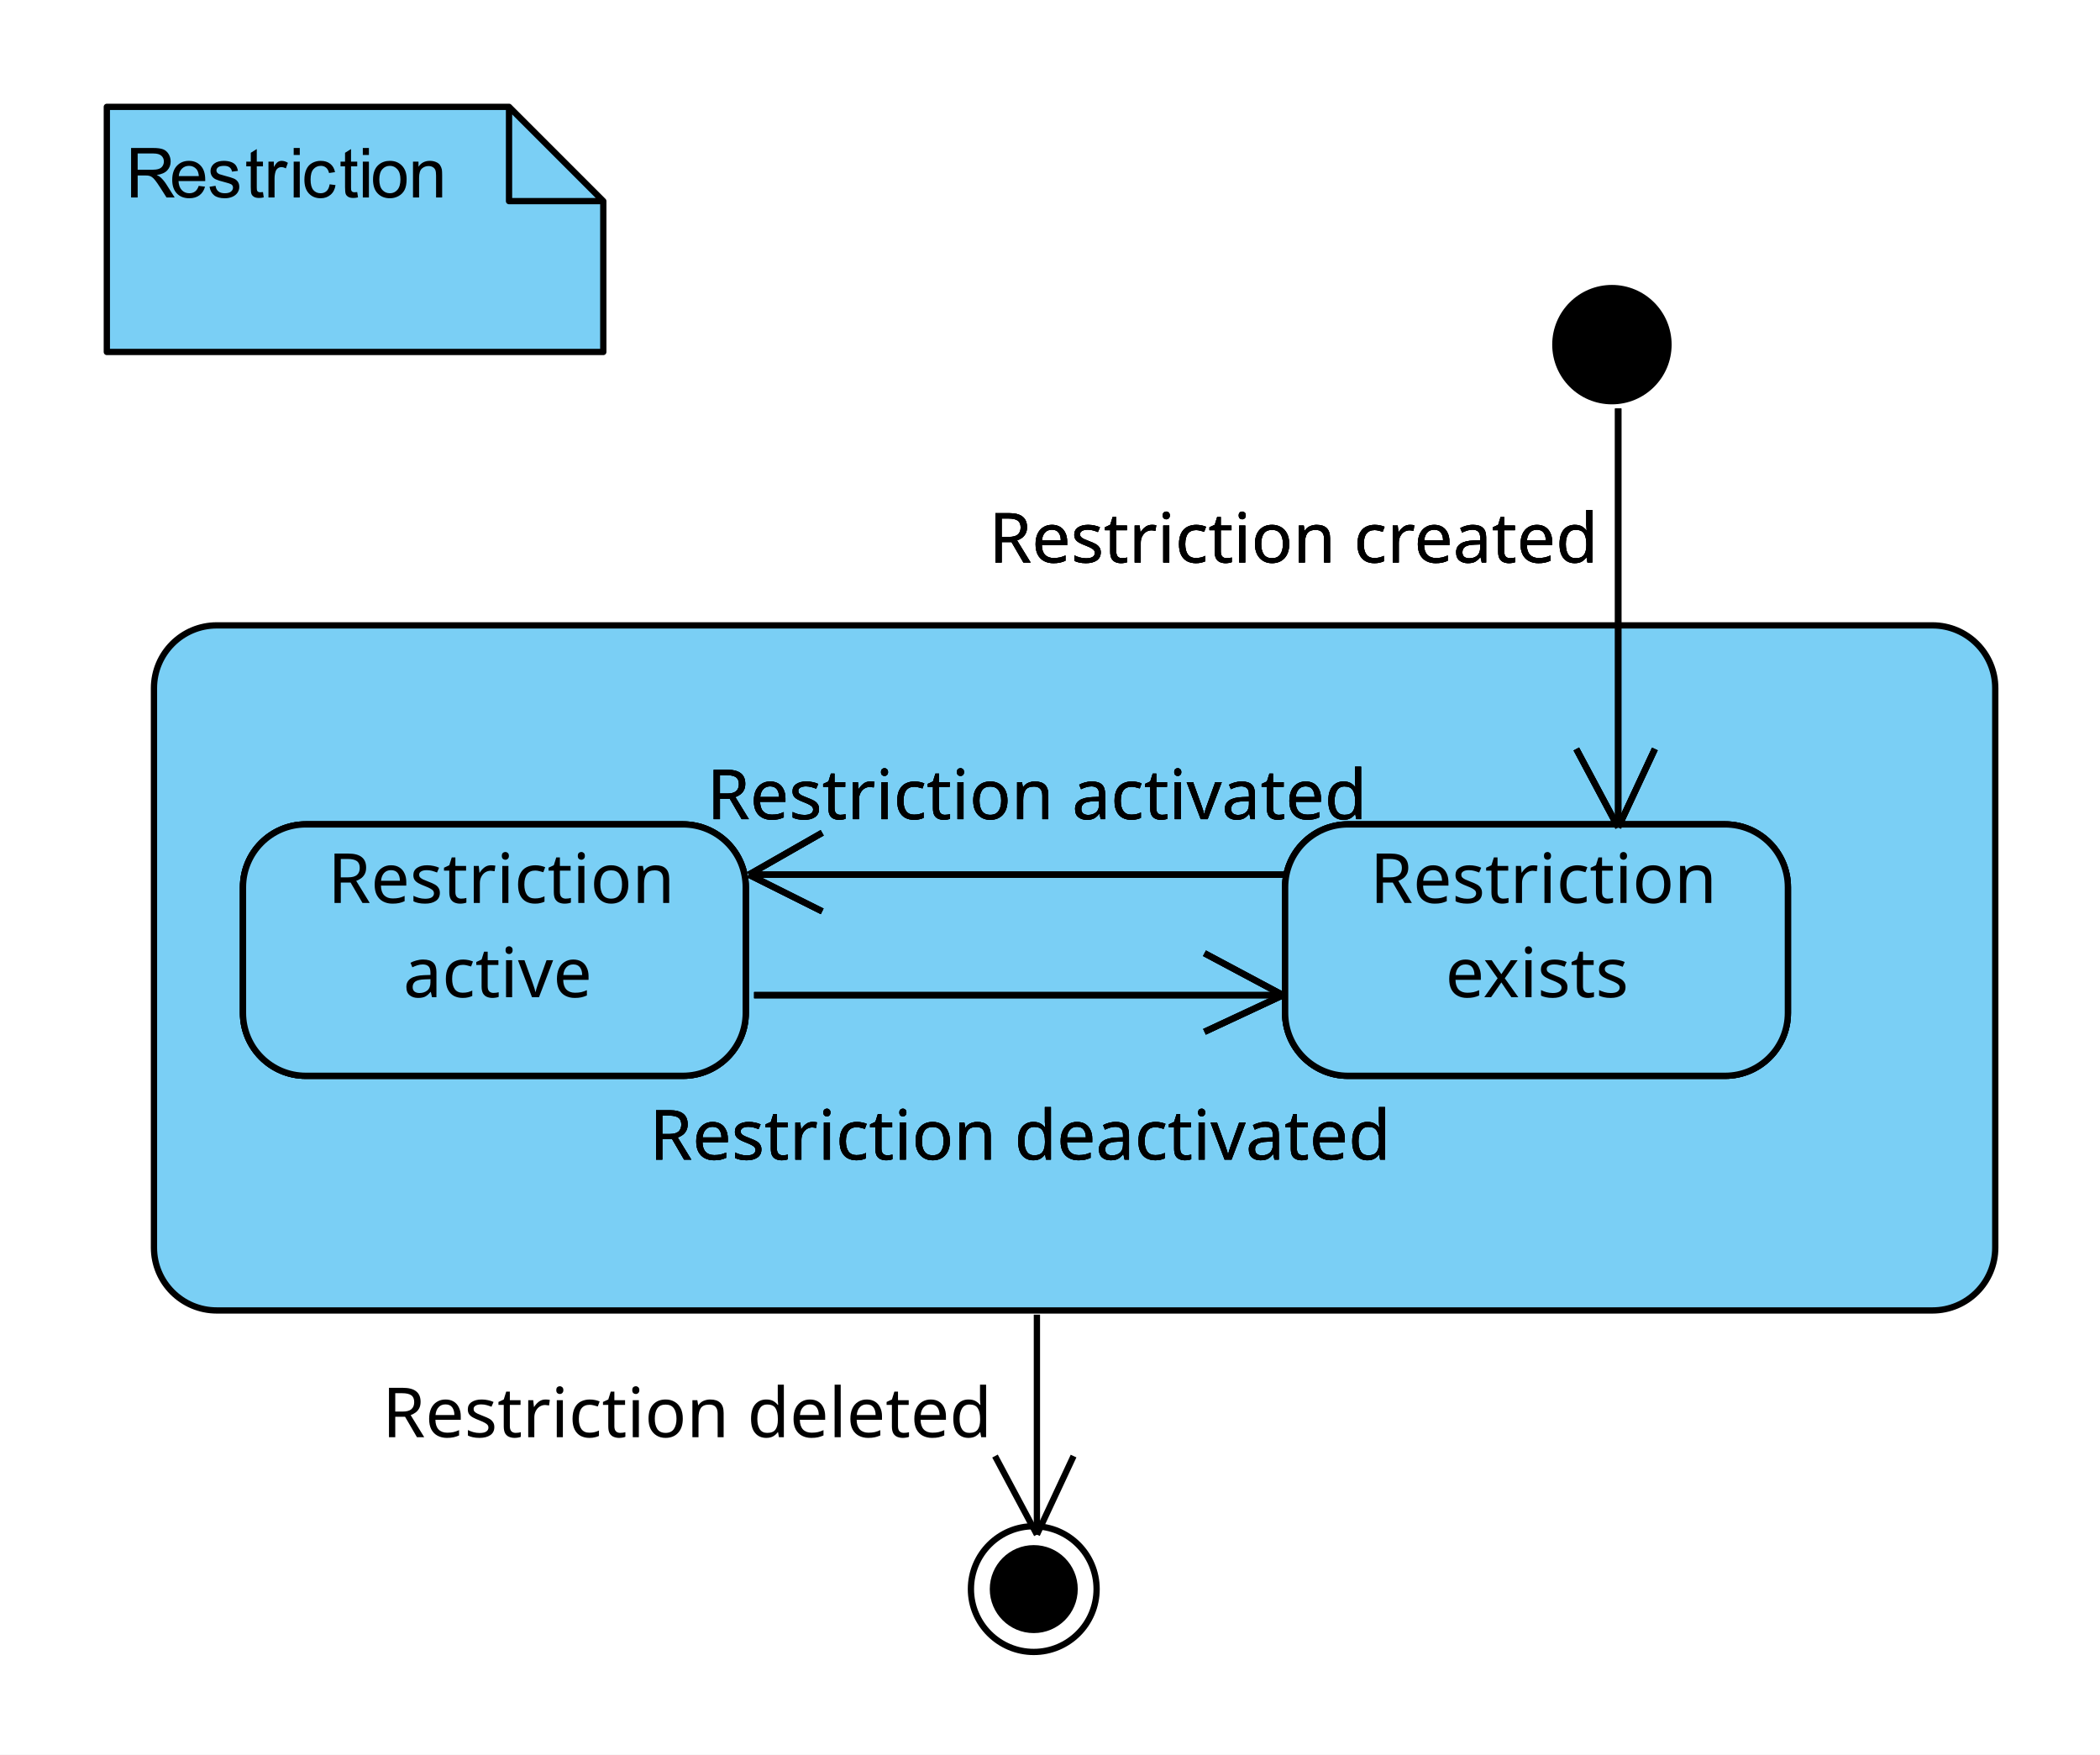
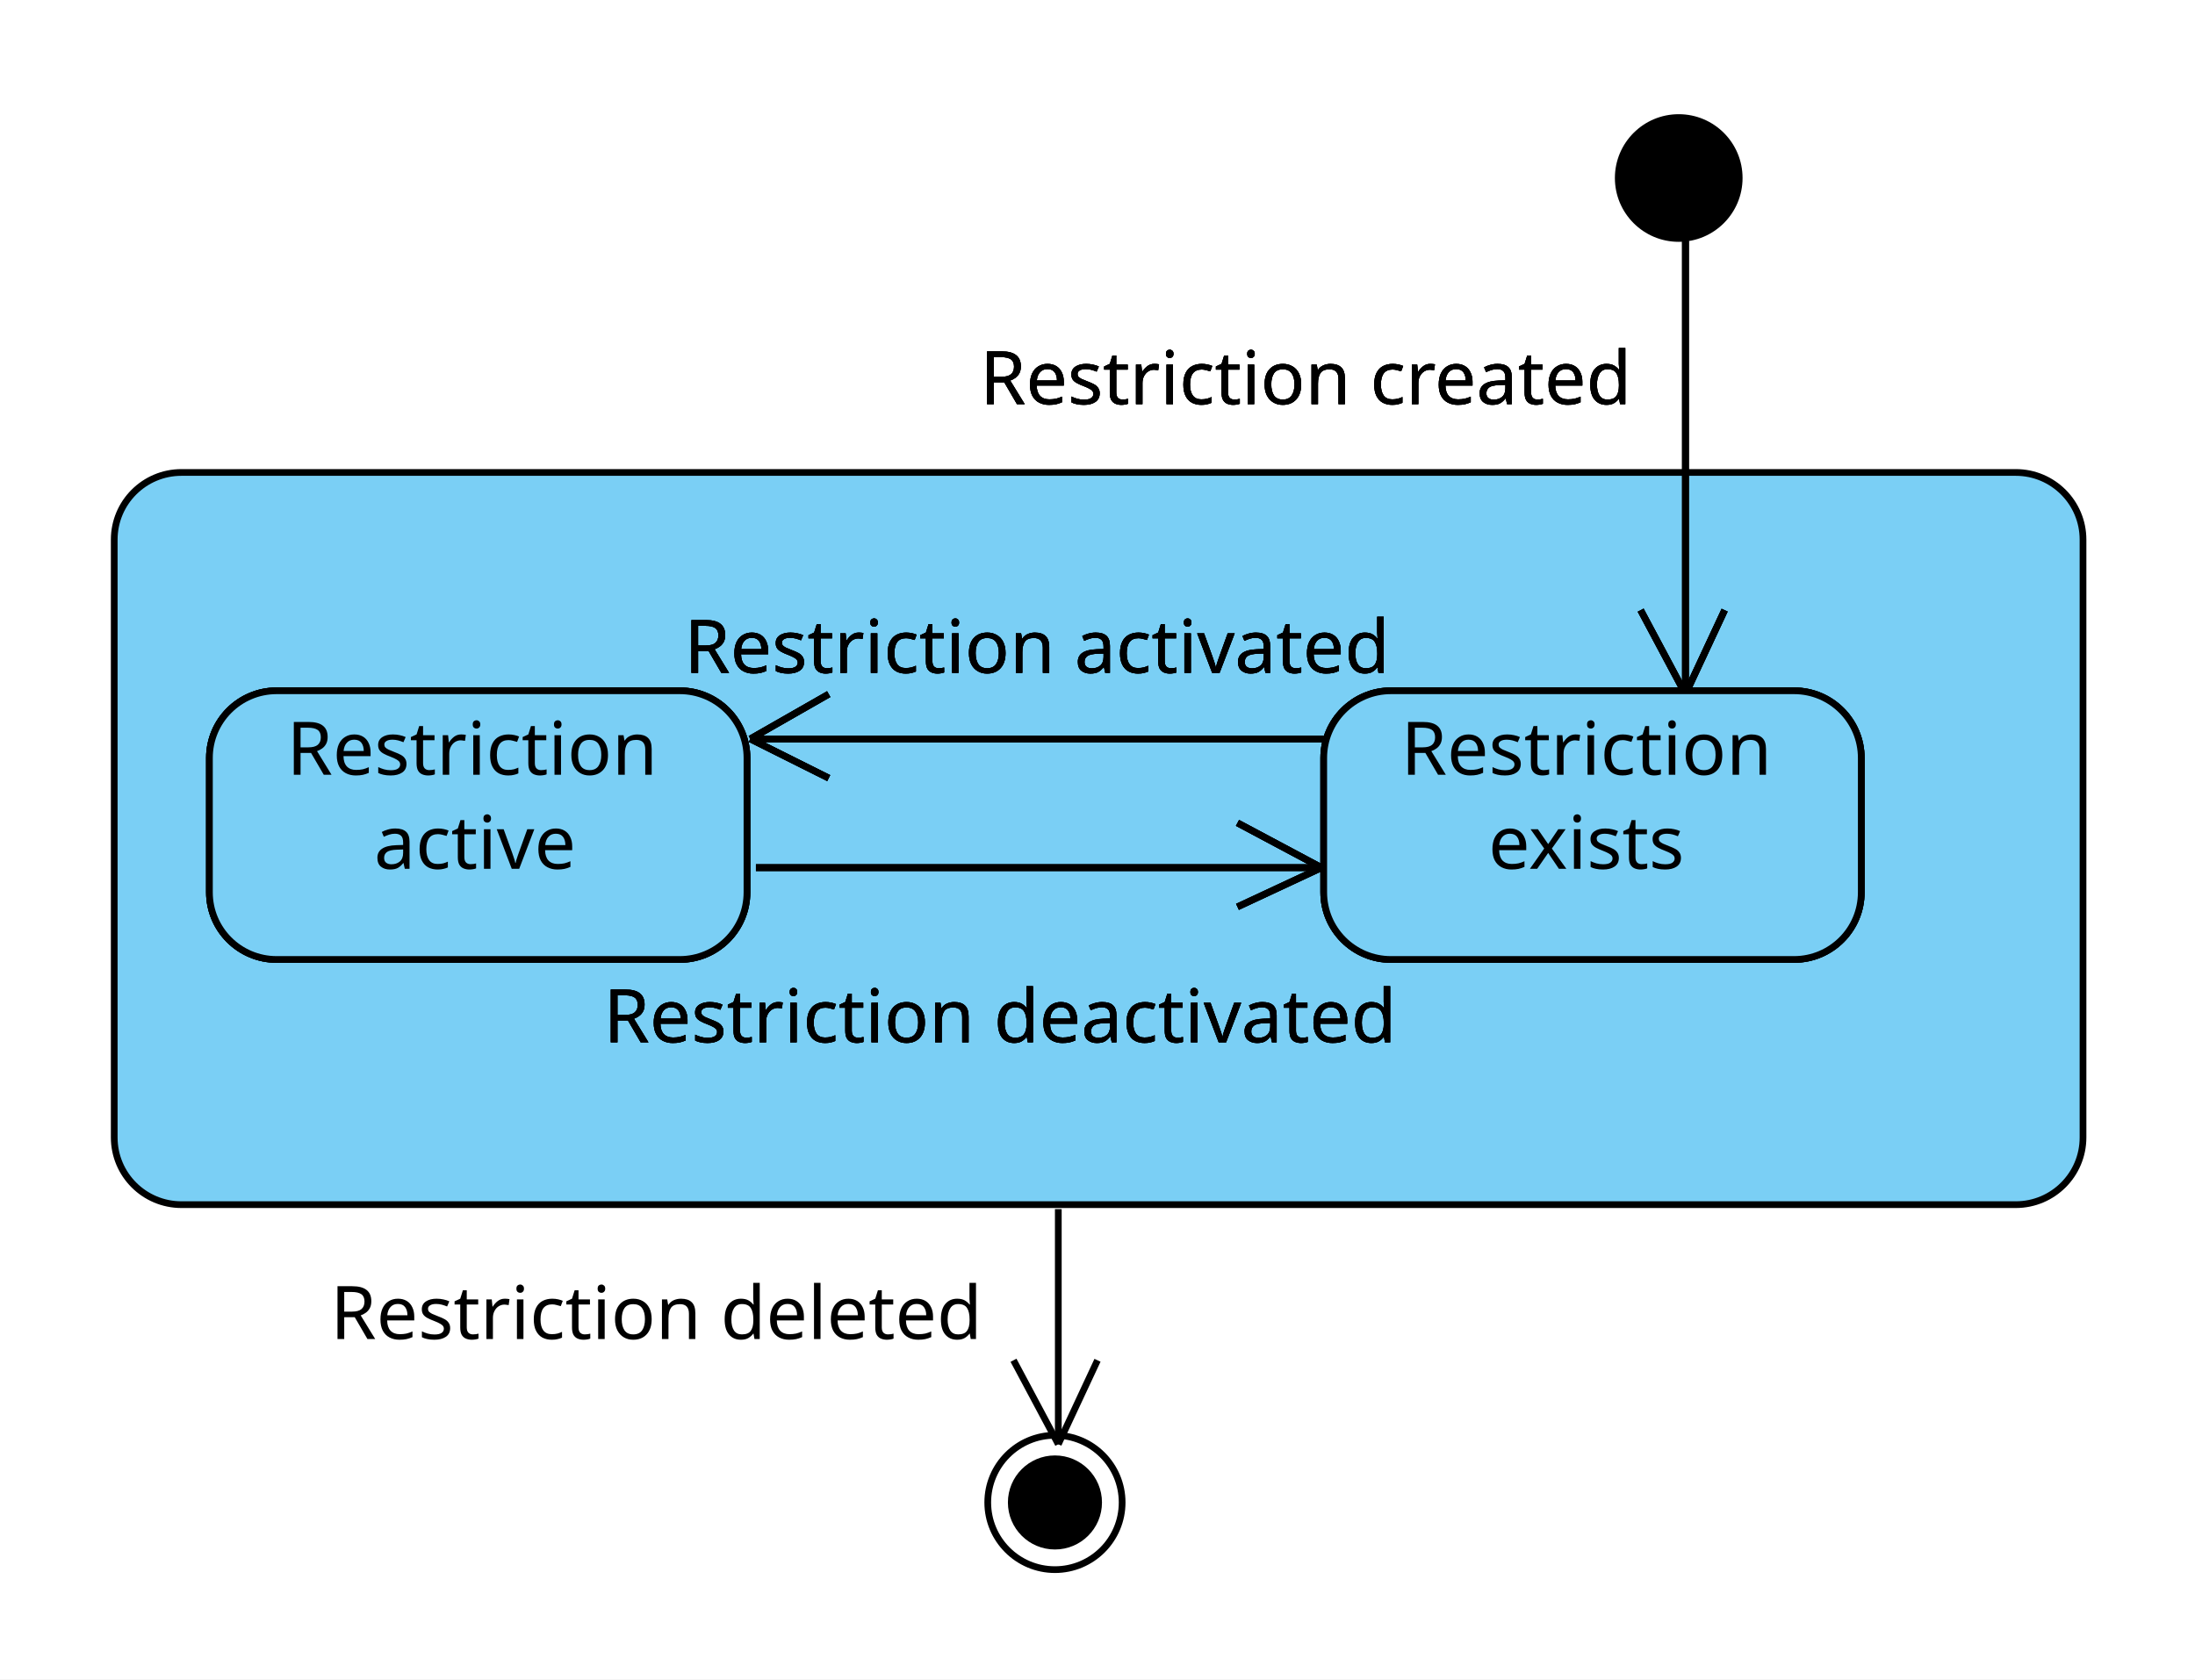
- <svg xmlns="http://www.w3.org/2000/svg" fill-opacity="0" color-rendering="auto" color-interpolation="auto" stroke="rgb(0,0,0)" text-rendering="auto" stroke-linecap="square" width="401" stroke-miterlimit="10" stroke-opacity="0" shape-rendering="auto" fill="rgb(0,0,0)" stroke-dasharray="none" font-weight="normal" stroke-width="1" height="335" font-family="'Dialog'" font-style="normal" stroke-linejoin="miter" font-size="12" stroke-dashoffset="0" image-rendering="auto">
+ <svg xmlns="http://www.w3.org/2000/svg" fill-opacity="0" color-rendering="auto" color-interpolation="auto" stroke="rgb(0,0,0)" text-rendering="auto" stroke-linecap="square" width="392" stroke-miterlimit="10" stroke-opacity="0" shape-rendering="auto" fill="rgb(0,0,0)" stroke-dasharray="none" font-weight="normal" stroke-width="1" height="300" font-family="'Dialog'" font-style="normal" stroke-linejoin="miter" font-size="12" stroke-dashoffset="0" image-rendering="auto">
  <defs id="genericDefs" />
  <g>
    <defs id="defs1">
      <clipPath clipPathUnits="userSpaceOnUse" id="clipPath1">
        <path d="M-10.4 -10.4 L361.6 -10.4 L361.6 140.6 L-10.4 140.6 L-10.4 -10.4 Z" />
      </clipPath>
      <clipPath clipPathUnits="userSpaceOnUse" id="clipPath2">
        <path d="M-8.667 -8.667 L301.333 -8.667 L301.333 117.167 L-8.667 117.167 L-8.667 -8.667 Z" />
      </clipPath>
      <clipPath clipPathUnits="userSpaceOnUse" id="clipPath3">
        <path d="M-10.4 -10.4 L105.6 -10.4 L105.6 57.6 L-10.4 57.6 L-10.4 -10.4 Z" />
      </clipPath>
      <clipPath clipPathUnits="userSpaceOnUse" id="clipPath4">
        <path d="M-8.667 -8.667 L88 -8.667 L88 48 L-8.667 48 L-8.667 -8.667 Z" />
      </clipPath>
      <clipPath clipPathUnits="userSpaceOnUse" id="clipPath5">
        <path d="M-98 -38 L194 -38 L194 74 L-98 74 L-98 -38 Z" />
      </clipPath>
      <clipPath clipPathUnits="userSpaceOnUse" id="clipPath6">
        <path d="M-81.667 -31.667 L161.667 -31.667 L161.667 61.667 L-81.667 61.667 L-81.667 -31.667 Z" />
      </clipPath>
      <clipPath clipPathUnits="userSpaceOnUse" id="clipPath7">
        <path d="M-2 -2 L205 -2 L205 102 L-2 102 L-2 -2 Z" />
      </clipPath>
      <clipPath clipPathUnits="userSpaceOnUse" id="clipPath8">
        <path d="M-146 -20 L290 -20 L290 38 L-146 38 L-146 -20 Z" />
      </clipPath>
      <clipPath clipPathUnits="userSpaceOnUse" id="clipPath9">
        <path d="M-121.667 -16.667 L241.667 -16.667 L241.667 31.667 L-121.667 31.667 L-121.667 -16.667 Z" />
      </clipPath>
      <clipPath clipPathUnits="userSpaceOnUse" id="clipPath10">
        <path d="M-2 -2 L102 -2 L102 182 L-2 182 L-2 -2 Z" />
      </clipPath>
      <clipPath clipPathUnits="userSpaceOnUse" id="clipPath11">
-         <path d="M-136 -20 L270 -20 L270 38 L-136 38 L-136 -20 Z" />
+         <path d="M-135 -20 L268 -20 L268 38 L-135 38 L-135 -20 Z" />
      </clipPath>
      <clipPath clipPathUnits="userSpaceOnUse" id="clipPath12">
-         <path d="M-113.333 -16.667 L225 -16.667 L225 31.667 L-113.333 31.667 L-113.333 -16.667 Z" />
+         <path d="M-112.5 -16.667 L223.333 -16.667 L223.333 31.667 L-112.5 31.667 L-112.5 -16.667 Z" />
      </clipPath>
      <clipPath clipPathUnits="userSpaceOnUse" id="clipPath13">
-         <path d="M-2 -2 L203 -2 L203 102 L-2 102 L-2 -2 Z" />
+         <path d="M-2 -2 L202 -2 L202 102 L-2 102 L-2 -2 Z" />
      </clipPath>
      <clipPath clipPathUnits="userSpaceOnUse" id="clipPath14">
-         <path d="M-160 -20 L318 -20 L318 38 L-160 38 L-160 -20 Z" />
+         <path d="M-159 -20 L316 -20 L316 38 L-159 38 L-159 -20 Z" />
      </clipPath>
      <clipPath clipPathUnits="userSpaceOnUse" id="clipPath15">
-         <path d="M-133.333 -16.667 L265 -16.667 L265 31.667 L-133.333 31.667 L-133.333 -16.667 Z" />
+         <path d="M-132.5 -16.667 L263.333 -16.667 L263.333 31.667 L-132.5 31.667 L-132.5 -16.667 Z" />
      </clipPath>
      <clipPath clipPathUnits="userSpaceOnUse" id="clipPath16">
+         <path d="M-2 -2 L102 -2 L102 144 L-2 144 L-2 -2 Z" />
+       </clipPath>
+       <clipPath clipPathUnits="userSpaceOnUse" id="clipPath17">
        <path d="M-10.4 -10.4 L33.6 -10.4 L33.6 33.6 L-10.4 33.6 L-10.4 -10.4 Z" />
      </clipPath>
-       <clipPath clipPathUnits="userSpaceOnUse" id="clipPath17">
+       <clipPath clipPathUnits="userSpaceOnUse" id="clipPath18">
        <path d="M-8.667 -8.667 L28 -8.667 L28 28 L-8.667 28 L-8.667 -8.667 Z" />
-       </clipPath>
-       <clipPath clipPathUnits="userSpaceOnUse" id="clipPath18">
-         <path d="M0 0 L0 48 L78 48 L78 0 Z" />
-       </clipPath>
-       <clipPath clipPathUnits="userSpaceOnUse" id="clipPath19">
-         <path d="M0 0 L0 40 L65 40 L65 0 Z" />
-       </clipPath>
-       <clipPath clipPathUnits="userSpaceOnUse" id="clipPath20">
-         <path d="M-2 -2 L102 -2 L102 144 L-2 144 L-2 -2 Z" />
      </clipPath>
    </defs>
    <g fill="white" fill-opacity="1" stroke-opacity="1" stroke="white">
-       <rect x="0" width="401" height="335" y="0" stroke="none" />
-     </g>
-     <g font-size="11" transform="translate(29.4,119.4) scale(1.2,1.2)" fill-opacity="1" fill="rgb(122,207,245)" text-rendering="geometricPrecision" font-family="sans-serif" stroke="rgb(122,207,245)" stroke-opacity="1">
+       <rect x="0" width="392" height="300" y="0" stroke="none" />
+     </g>
+     <g font-size="11" transform="translate(20.4,84.4) scale(1.2,1.2)" fill-opacity="1" fill="rgb(122,207,245)" text-rendering="geometricPrecision" font-family="sans-serif" stroke="rgb(122,207,245)" stroke-opacity="1">
      <rect x="0" y="0" clip-path="url(#clipPath2)" width="293" rx="10" ry="10" height="109" stroke="none" />
    </g>
-     <g font-size="11" stroke-linecap="butt" transform="translate(29.4,119.4) scale(1.2,1.2)" fill-opacity="1" fill="black" text-rendering="geometricPrecision" font-family="sans-serif" stroke-linejoin="round" stroke="black" stroke-opacity="1" stroke-miterlimit="0">
+     <g font-size="11" stroke-linecap="butt" transform="translate(20.4,84.4) scale(1.2,1.2)" fill-opacity="1" fill="black" text-rendering="geometricPrecision" font-family="sans-serif" stroke-linejoin="round" stroke="black" stroke-opacity="1" stroke-miterlimit="0">
      <rect x="0" y="0" clip-path="url(#clipPath2)" fill="none" width="293" rx="10" ry="10" height="109" />
    </g>
-     <g font-size="11" transform="translate(46.4,157.4) scale(1.2,1.2)" fill-opacity="1" fill="rgb(122,207,245)" text-rendering="geometricPrecision" font-family="sans-serif" stroke="rgb(122,207,245)" stroke-opacity="1">
-       <rect x="0" y="0" clip-path="url(#clipPath4)" width="80" rx="10" ry="10" height="40" stroke="none" />
-     </g>
-     <g font-size="11" stroke-linecap="butt" transform="translate(46.4,157.4) scale(1.2,1.2)" fill-opacity="1" fill="black" text-rendering="geometricPrecision" font-family="sans-serif" stroke-linejoin="round" stroke="black" stroke-opacity="1" stroke-miterlimit="0">
-       <rect x="0" y="0" clip-path="url(#clipPath4)" fill="none" width="80" rx="10" ry="10" height="40" />
-     </g>
-     <g font-size="11" transform="translate(47,158) scale(1.2,1.2)" fill-opacity="1" fill="black" text-rendering="geometricPrecision" font-family="sans-serif" stroke="black" stroke-opacity="1">
-       <text x="13" xml:space="preserve" y="12" clip-path="url(#clipPath6)" stroke="none">Restriction</text>
-       <text x="25" xml:space="preserve" y="27" clip-path="url(#clipPath6)" stroke="none">active</text>
-     </g>
-     <g font-size="11" stroke-linecap="butt" transform="translate(93,117)" fill-opacity="1" fill="black" text-rendering="geometricPrecision" font-family="sans-serif" stroke-linejoin="round" stroke="black" stroke-width="1.2" stroke-opacity="1" stroke-miterlimit="14.4">
-       <line y2="50" fill="none" x1="153" clip-path="url(#clipPath7)" x2="50" y1="50" />
-       <line y2="57" fill="none" x1="50" clip-path="url(#clipPath7)" x2="64" y1="50" />
-       <line y2="42" fill="none" x1="50" clip-path="url(#clipPath7)" x2="64" y1="50" />
-     </g>
-     <g font-size="11" transform="translate(123,142) scale(1.2,1.2)" fill-opacity="1" fill="black" text-rendering="geometricPrecision" font-family="sans-serif" stroke="black" stroke-opacity="1">
-       <text x="10" xml:space="preserve" y="12" clip-path="url(#clipPath9)" stroke="none">Restriction activated</text>
-     </g>
-     <g font-size="11" transform="translate(245.4,157.4) scale(1.2,1.2)" fill-opacity="1" fill="rgb(122,207,245)" text-rendering="geometricPrecision" font-family="sans-serif" stroke="rgb(122,207,245)" stroke-opacity="1">
-       <rect x="0" y="0" clip-path="url(#clipPath4)" width="80" rx="10" ry="10" height="40" stroke="none" />
-     </g>
-     <g font-size="11" stroke-linecap="butt" transform="translate(245.4,157.4) scale(1.2,1.2)" fill-opacity="1" fill="black" text-rendering="geometricPrecision" font-family="sans-serif" stroke-linejoin="round" stroke="black" stroke-opacity="1" stroke-miterlimit="0">
-       <rect x="0" y="0" clip-path="url(#clipPath4)" fill="none" width="80" rx="10" ry="10" height="40" />
-     </g>
-     <g font-size="11" transform="translate(246,158) scale(1.2,1.2)" fill-opacity="1" fill="black" text-rendering="geometricPrecision" font-family="sans-serif" stroke="black" stroke-opacity="1">
-       <text x="13" xml:space="preserve" y="12" clip-path="url(#clipPath6)" stroke="none">Restriction</text>
-       <text x="25" xml:space="preserve" y="27" clip-path="url(#clipPath6)" stroke="none">exists</text>
-     </g>
-     <g font-size="11" stroke-linecap="butt" transform="translate(259,28)" fill-opacity="1" fill="black" text-rendering="geometricPrecision" font-family="sans-serif" stroke-linejoin="round" stroke="black" stroke-width="1.2" stroke-opacity="1" stroke-miterlimit="14.4">
-       <line y2="130" fill="none" x1="50" clip-path="url(#clipPath10)" x2="50" y1="50" />
-       <line y2="115" fill="none" x1="50" clip-path="url(#clipPath10)" x2="57" y1="130" />
-       <line y2="115" fill="none" x1="50" clip-path="url(#clipPath10)" x2="42" y1="130" />
-     </g>
-     <g font-size="11" transform="translate(178,93) scale(1.2,1.2)" fill-opacity="1" fill="black" text-rendering="geometricPrecision" font-family="sans-serif" stroke="black" stroke-opacity="1">
-       <text x="9" xml:space="preserve" y="12" clip-path="url(#clipPath12)" stroke="none">Restriction created</text>
-     </g>
-     <g font-size="11" stroke-linecap="butt" transform="translate(94,140)" fill-opacity="1" fill="black" text-rendering="geometricPrecision" font-family="sans-serif" stroke-linejoin="round" stroke="black" stroke-width="1.2" stroke-opacity="1" stroke-miterlimit="14.4">
-       <line y2="50" fill="none" x1="50" clip-path="url(#clipPath13)" x2="151" y1="50" />
-       <line y2="42" fill="none" x1="151" clip-path="url(#clipPath13)" x2="136" y1="50" />
-       <line y2="57" fill="none" x1="151" clip-path="url(#clipPath13)" x2="136" y1="50" />
-     </g>
-     <g font-size="11" transform="translate(112,207) scale(1.2,1.2)" fill-opacity="1" fill="black" text-rendering="geometricPrecision" font-family="sans-serif" stroke="black" stroke-opacity="1">
-       <text x="10" xml:space="preserve" y="12" clip-path="url(#clipPath15)" stroke="none">Restriction deactivated</text>
-     </g>
-     <g font-size="11" transform="translate(46.4,157.4) scale(1.2,1.2)" fill-opacity="1" fill="rgb(122,207,245)" text-rendering="geometricPrecision" font-family="sans-serif" stroke="rgb(122,207,245)" stroke-opacity="1">
-       <rect x="0" y="0" clip-path="url(#clipPath4)" width="80" rx="10" ry="10" height="40" stroke="none" />
-     </g>
-     <g font-size="11" stroke-linecap="butt" transform="translate(46.4,157.4) scale(1.2,1.2)" fill-opacity="1" fill="black" text-rendering="geometricPrecision" font-family="sans-serif" stroke-linejoin="round" stroke="black" stroke-opacity="1" stroke-miterlimit="0">
-       <rect x="0" y="0" clip-path="url(#clipPath4)" fill="none" width="80" rx="10" ry="10" height="40" />
-     </g>
-     <g font-size="11" transform="translate(47,158) scale(1.2,1.2)" fill-opacity="1" fill="black" text-rendering="geometricPrecision" font-family="sans-serif" stroke="black" stroke-opacity="1">
-       <text x="13" xml:space="preserve" y="12" clip-path="url(#clipPath6)" stroke="none">Restriction</text>
-       <text x="25" xml:space="preserve" y="27" clip-path="url(#clipPath6)" stroke="none">active</text>
-     </g>
-     <g font-size="11" stroke-linecap="butt" transform="translate(93,117)" fill-opacity="1" fill="black" text-rendering="geometricPrecision" font-family="sans-serif" stroke-linejoin="round" stroke="black" stroke-width="1.2" stroke-opacity="1" stroke-miterlimit="14.4">
-       <line y2="50" fill="none" x1="153" clip-path="url(#clipPath7)" x2="50" y1="50" />
-       <line y2="57" fill="none" x1="50" clip-path="url(#clipPath7)" x2="64" y1="50" />
-       <line y2="42" fill="none" x1="50" clip-path="url(#clipPath7)" x2="64" y1="50" />
-     </g>
-     <g font-size="11" transform="translate(123,142) scale(1.2,1.2)" fill-opacity="1" fill="black" text-rendering="geometricPrecision" font-family="sans-serif" stroke="black" stroke-opacity="1">
-       <text x="10" xml:space="preserve" y="12" clip-path="url(#clipPath9)" stroke="none">Restriction activated</text>
-     </g>
-     <g font-size="11" transform="translate(245.4,157.4) scale(1.2,1.2)" fill-opacity="1" fill="rgb(122,207,245)" text-rendering="geometricPrecision" font-family="sans-serif" stroke="rgb(122,207,245)" stroke-opacity="1">
-       <rect x="0" y="0" clip-path="url(#clipPath4)" width="80" rx="10" ry="10" height="40" stroke="none" />
-     </g>
-     <g font-size="11" stroke-linecap="butt" transform="translate(245.4,157.4) scale(1.2,1.2)" fill-opacity="1" fill="black" text-rendering="geometricPrecision" font-family="sans-serif" stroke-linejoin="round" stroke="black" stroke-opacity="1" stroke-miterlimit="0">
-       <rect x="0" y="0" clip-path="url(#clipPath4)" fill="none" width="80" rx="10" ry="10" height="40" />
-     </g>
-     <g font-size="11" transform="translate(246,158) scale(1.2,1.2)" fill-opacity="1" fill="black" text-rendering="geometricPrecision" font-family="sans-serif" stroke="black" stroke-opacity="1">
-       <text x="13" xml:space="preserve" y="12" clip-path="url(#clipPath6)" stroke="none">Restriction</text>
-       <text x="25" xml:space="preserve" y="27" clip-path="url(#clipPath6)" stroke="none">exists</text>
-     </g>
-     <g font-size="11" stroke-linecap="butt" transform="translate(259,28)" fill-opacity="1" fill="black" text-rendering="geometricPrecision" font-family="sans-serif" stroke-linejoin="round" stroke="black" stroke-width="1.2" stroke-opacity="1" stroke-miterlimit="14.4">
-       <line y2="130" fill="none" x1="50" clip-path="url(#clipPath10)" x2="50" y1="50" />
-       <line y2="115" fill="none" x1="50" clip-path="url(#clipPath10)" x2="57" y1="130" />
-       <line y2="115" fill="none" x1="50" clip-path="url(#clipPath10)" x2="42" y1="130" />
-     </g>
-     <g font-size="11" transform="translate(178,93) scale(1.2,1.2)" fill-opacity="1" fill="black" text-rendering="geometricPrecision" font-family="sans-serif" stroke="black" stroke-opacity="1">
-       <text x="9" xml:space="preserve" y="12" clip-path="url(#clipPath12)" stroke="none">Restriction created</text>
-     </g>
-     <g font-size="11" stroke-linecap="butt" transform="translate(94,140)" fill-opacity="1" fill="black" text-rendering="geometricPrecision" font-family="sans-serif" stroke-linejoin="round" stroke="black" stroke-width="1.2" stroke-opacity="1" stroke-miterlimit="14.4">
-       <line y2="50" fill="none" x1="50" clip-path="url(#clipPath13)" x2="151" y1="50" />
-       <line y2="42" fill="none" x1="151" clip-path="url(#clipPath13)" x2="136" y1="50" />
-       <line y2="57" fill="none" x1="151" clip-path="url(#clipPath13)" x2="136" y1="50" />
-     </g>
-     <g font-size="11" transform="translate(112,207) scale(1.2,1.2)" fill-opacity="1" fill="black" text-rendering="geometricPrecision" font-family="sans-serif" stroke="black" stroke-opacity="1">
-       <text x="10" xml:space="preserve" y="12" clip-path="url(#clipPath15)" stroke="none">Restriction deactivated</text>
-     </g>
-     <g font-size="11" transform="translate(296.4,54.4) scale(1.2,1.2)" fill-opacity="1" fill="black" text-rendering="geometricPrecision" font-family="sans-serif" stroke="black" stroke-opacity="1">
-       <circle r="9.5" clip-path="url(#clipPath17)" cx="9.5" cy="9.5" stroke="none" />
-     </g>
-     <g font-size="11" transform="translate(245.4,157.4) scale(1.2,1.2)" fill-opacity="1" fill="rgb(122,207,245)" text-rendering="geometricPrecision" font-family="sans-serif" stroke="rgb(122,207,245)" stroke-opacity="1">
-       <rect x="0" y="0" clip-path="url(#clipPath4)" width="80" rx="10" ry="10" height="40" stroke="none" />
-     </g>
-     <g font-size="11" stroke-linecap="butt" transform="translate(245.4,157.4) scale(1.2,1.2)" fill-opacity="1" fill="black" text-rendering="geometricPrecision" font-family="sans-serif" stroke-linejoin="round" stroke="black" stroke-opacity="1" stroke-miterlimit="0">
-       <rect x="0" y="0" clip-path="url(#clipPath4)" fill="none" width="80" rx="10" ry="10" height="40" />
-     </g>
-     <g font-size="11" transform="translate(246,158) scale(1.2,1.2)" fill-opacity="1" fill="black" text-rendering="geometricPrecision" font-family="sans-serif" stroke="black" stroke-opacity="1">
-       <text x="13" xml:space="preserve" y="12" clip-path="url(#clipPath6)" stroke="none">Restriction</text>
-       <text x="25" xml:space="preserve" y="27" clip-path="url(#clipPath6)" stroke="none">exists</text>
-     </g>
-     <g font-size="11" transform="translate(185.4,291.4) scale(1.2,1.2)" fill-opacity="1" fill="black" text-rendering="geometricPrecision" font-family="sans-serif" stroke="black" stroke-opacity="1">
-       <circle r="7" clip-path="url(#clipPath17)" cx="10" cy="10" stroke="none" />
-       <circle stroke-linecap="butt" clip-path="url(#clipPath17)" fill="none" stroke-linejoin="round" r="10" cx="10" cy="10" stroke-miterlimit="0" />
-     </g>
-     <g font-size="11" transform="translate(20.4,20.4) scale(1.2,1.2)" fill-opacity="1" fill="rgb(122,207,245)" text-rendering="geometricPrecision" font-family="sans-serif" stroke="rgb(122,207,245)" stroke-opacity="1">
-       <polygon points=" 0 0 64 0 79 15 64 15 64 0 79 15 79 39 0 39" clip-path="url(#clipPath4)" stroke="none" />
-     </g>
-     <g font-size="11" stroke-linecap="butt" transform="translate(20.4,20.4) scale(1.2,1.2)" fill-opacity="1" fill="black" text-rendering="geometricPrecision" font-family="sans-serif" stroke-linejoin="round" stroke="black" stroke-opacity="1" stroke-miterlimit="0">
-       <polygon fill="none" points=" 0 0 64 0 79 15 64 15 64 0 79 15 79 39 0 39" clip-path="url(#clipPath4)" />
-     </g>
-     <g font-size="11" transform="translate(20.4,20.4) scale(1.2,1.2)" fill-opacity="1" fill="black" text-rendering="geometricPrecision" font-family="'Tahoma'" stroke="black" stroke-opacity="1">
-       <path d="M3.859 14.419 L3.859 6.544 L7.359 6.544 Q8.406 6.544 8.953 6.755 Q9.5 6.966 9.828 7.505 Q10.156 8.044 10.156 8.7 Q10.156 9.528 9.617 10.106 Q9.078 10.685 7.938 10.841 Q8.359 11.028 8.562 11.231 Q9.031 11.653 9.438 12.278 L10.797 14.419 L9.5 14.419 L8.453 12.778 Q8 12.075 7.703 11.7 Q7.406 11.325 7.172 11.169 Q6.938 11.013 6.703 10.966 Q6.516 10.919 6.109 10.919 L4.906 10.919 L4.906 14.419 L3.859 14.419 ZM4.906 10.013 L7.141 10.013 Q7.859 10.013 8.266 9.872 Q8.672 9.731 8.875 9.403 Q9.078 9.075 9.078 8.7 Q9.078 8.138 8.68 7.778 Q8.281 7.419 7.406 7.419 L4.906 7.419 L4.906 10.013 ZM14.625 12.575 L15.625 12.7 Q15.391 13.575 14.75 14.06 Q14.109 14.544 13.125 14.544 Q11.875 14.544 11.141 13.778 Q10.406 13.013 10.406 11.622 Q10.406 10.169 11.148 9.38 Q11.891 8.591 13.062 8.591 Q14.219 8.591 14.938 9.364 Q15.656 10.138 15.656 11.56 Q15.656 11.638 15.656 11.81 L11.406 11.81 Q11.453 12.747 11.93 13.247 Q12.406 13.747 13.125 13.747 Q13.656 13.747 14.031 13.474 Q14.406 13.2 14.625 12.575 ZM11.453 11.013 L14.641 11.013 Q14.578 10.294 14.281 9.935 Q13.812 9.388 13.078 9.388 Q12.406 9.388 11.953 9.833 Q11.5 10.278 11.453 11.013 ZM16.344 12.716 L17.297 12.56 Q17.375 13.138 17.742 13.442 Q18.109 13.747 18.766 13.747 Q19.438 13.747 19.758 13.481 Q20.078 13.216 20.078 12.841 Q20.078 12.513 19.797 12.325 Q19.594 12.2 18.812 11.997 Q17.75 11.731 17.336 11.536 Q16.922 11.341 16.711 10.997 Q16.5 10.653 16.5 10.231 Q16.5 9.841 16.672 9.521 Q16.844 9.2 17.156 8.981 Q17.375 8.81 17.766 8.7 Q18.156 8.591 18.594 8.591 Q19.266 8.591 19.773 8.778 Q20.281 8.966 20.523 9.302 Q20.766 9.638 20.859 10.185 L19.922 10.31 Q19.844 9.872 19.539 9.63 Q19.234 9.388 18.672 9.388 Q18 9.388 17.719 9.606 Q17.438 9.825 17.438 10.122 Q17.438 10.31 17.547 10.45 Q17.672 10.606 17.922 10.716 Q18.062 10.763 18.781 10.966 Q19.797 11.231 20.203 11.403 Q20.609 11.575 20.844 11.911 Q21.078 12.247 21.078 12.747 Q21.078 13.231 20.797 13.653 Q20.516 14.075 19.984 14.31 Q19.453 14.544 18.781 14.544 Q17.672 14.544 17.086 14.083 Q16.5 13.622 16.344 12.716 ZM24.844 13.56 L24.969 14.403 Q24.562 14.497 24.25 14.497 Q23.719 14.497 23.43 14.325 Q23.141 14.153 23.023 13.888 Q22.906 13.622 22.906 12.747 L22.906 9.466 L22.188 9.466 L22.188 8.716 L22.906 8.716 L22.906 7.31 L23.859 6.716 L23.859 8.716 L24.844 8.716 L24.844 9.466 L23.859 9.466 L23.859 12.81 Q23.859 13.216 23.914 13.333 Q23.969 13.45 24.086 13.521 Q24.203 13.591 24.406 13.591 Q24.578 13.591 24.844 13.56 ZM25.719 14.419 L25.719 8.716 L26.578 8.716 L26.578 9.575 Q26.922 8.966 27.203 8.778 Q27.484 8.591 27.812 8.591 Q28.312 8.591 28.812 8.903 L28.484 9.794 Q28.125 9.591 27.766 9.591 Q27.453 9.591 27.203 9.778 Q26.953 9.966 26.844 10.31 Q26.688 10.825 26.688 11.435 L26.688 14.419 L25.719 14.419 ZM29.734 7.653 L29.734 6.544 L30.703 6.544 L30.703 7.653 L29.734 7.653 ZM29.734 14.419 L29.734 8.716 L30.703 8.716 L30.703 14.419 L29.734 14.419 ZM35.453 12.325 L36.391 12.45 Q36.25 13.435 35.602 13.989 Q34.953 14.544 34.031 14.544 Q32.859 14.544 32.148 13.778 Q31.438 13.013 31.438 11.591 Q31.438 10.669 31.742 9.974 Q32.047 9.278 32.672 8.935 Q33.297 8.591 34.031 8.591 Q34.953 8.591 35.547 9.06 Q36.141 9.528 36.312 10.388 L35.359 10.528 Q35.234 9.966 34.891 9.677 Q34.547 9.388 34.062 9.388 Q33.344 9.388 32.883 9.911 Q32.422 10.435 32.422 11.56 Q32.422 12.716 32.859 13.231 Q33.297 13.747 34.016 13.747 Q34.578 13.747 34.961 13.403 Q35.344 13.06 35.453 12.325 ZM39.844 13.56 L39.969 14.403 Q39.562 14.497 39.25 14.497 Q38.719 14.497 38.43 14.325 Q38.141 14.153 38.023 13.888 Q37.906 13.622 37.906 12.747 L37.906 9.466 L37.188 9.466 L37.188 8.716 L37.906 8.716 L37.906 7.31 L38.859 6.716 L38.859 8.716 L39.844 8.716 L39.844 9.466 L38.859 9.466 L38.859 12.81 Q38.859 13.216 38.914 13.333 Q38.969 13.45 39.086 13.521 Q39.203 13.591 39.406 13.591 Q39.578 13.591 39.844 13.56 ZM40.734 7.653 L40.734 6.544 L41.703 6.544 L41.703 7.653 L40.734 7.653 ZM40.734 14.419 L40.734 8.716 L41.703 8.716 L41.703 14.419 L40.734 14.419 ZM42.359 11.56 Q42.359 9.981 43.25 9.216 Q43.984 8.591 45.047 8.591 Q46.219 8.591 46.961 9.356 Q47.703 10.122 47.703 11.481 Q47.703 12.591 47.375 13.224 Q47.047 13.856 46.414 14.2 Q45.781 14.544 45.047 14.544 Q43.844 14.544 43.102 13.778 Q42.359 13.013 42.359 11.56 ZM43.359 11.56 Q43.359 12.669 43.836 13.208 Q44.312 13.747 45.047 13.747 Q45.766 13.747 46.242 13.2 Q46.719 12.653 46.719 11.528 Q46.719 10.481 46.234 9.935 Q45.75 9.388 45.047 9.388 Q44.312 9.388 43.836 9.927 Q43.359 10.466 43.359 11.56 ZM48.719 14.419 L48.719 8.716 L49.594 8.716 L49.594 9.528 Q50.219 8.591 51.406 8.591 Q51.922 8.591 52.359 8.771 Q52.797 8.95 53.008 9.255 Q53.219 9.56 53.312 9.966 Q53.359 10.247 53.359 10.919 L53.359 14.419 L52.391 14.419 L52.391 10.95 Q52.391 10.356 52.281 10.067 Q52.172 9.778 51.883 9.599 Q51.594 9.419 51.203 9.419 Q50.594 9.419 50.141 9.81 Q49.688 10.2 49.688 11.31 L49.688 14.419 L48.719 14.419 Z" clip-path="url(#clipPath19)" stroke="none" />
-     </g>
-     <g font-size="11" stroke-linecap="butt" transform="translate(93,117)" fill-opacity="1" fill="black" text-rendering="geometricPrecision" font-family="sans-serif" stroke-linejoin="round" stroke="black" stroke-width="1.2" stroke-opacity="1" stroke-miterlimit="14.4">
-       <line y2="50" fill="none" x1="153" clip-path="url(#clipPath7)" x2="50" y1="50" />
-       <line y2="57" fill="none" x1="50" clip-path="url(#clipPath7)" x2="64" y1="50" />
-       <line y2="42" fill="none" x1="50" clip-path="url(#clipPath7)" x2="64" y1="50" />
-     </g>
-     <g font-size="11" transform="translate(123,142) scale(1.2,1.2)" fill-opacity="1" fill="black" text-rendering="geometricPrecision" font-family="sans-serif" stroke="black" stroke-opacity="1">
-       <text x="10" xml:space="preserve" y="12" clip-path="url(#clipPath9)" stroke="none">Restriction activated</text>
-     </g>
-     <g font-size="11" stroke-linecap="butt" transform="translate(259,28)" fill-opacity="1" fill="black" text-rendering="geometricPrecision" font-family="sans-serif" stroke-linejoin="round" stroke="black" stroke-width="1.2" stroke-opacity="1" stroke-miterlimit="14.4">
-       <line y2="130" fill="none" x1="50" clip-path="url(#clipPath10)" x2="50" y1="50" />
-       <line y2="115" fill="none" x1="50" clip-path="url(#clipPath10)" x2="57" y1="130" />
-       <line y2="115" fill="none" x1="50" clip-path="url(#clipPath10)" x2="42" y1="130" />
-     </g>
-     <g font-size="11" transform="translate(178,93) scale(1.2,1.2)" fill-opacity="1" fill="black" text-rendering="geometricPrecision" font-family="sans-serif" stroke="black" stroke-opacity="1">
-       <text x="9" xml:space="preserve" y="12" clip-path="url(#clipPath12)" stroke="none">Restriction created</text>
-     </g>
-     <g font-size="11" transform="translate(46.4,157.4) scale(1.2,1.2)" fill-opacity="1" fill="rgb(122,207,245)" text-rendering="geometricPrecision" font-family="sans-serif" stroke="rgb(122,207,245)" stroke-opacity="1">
-       <rect x="0" y="0" clip-path="url(#clipPath4)" width="80" rx="10" ry="10" height="40" stroke="none" />
-     </g>
-     <g font-size="11" stroke-linecap="butt" transform="translate(46.4,157.4) scale(1.2,1.2)" fill-opacity="1" fill="black" text-rendering="geometricPrecision" font-family="sans-serif" stroke-linejoin="round" stroke="black" stroke-opacity="1" stroke-miterlimit="0">
-       <rect x="0" y="0" clip-path="url(#clipPath4)" fill="none" width="80" rx="10" ry="10" height="40" />
-     </g>
-     <g font-size="11" transform="translate(47,158) scale(1.2,1.2)" fill-opacity="1" fill="black" text-rendering="geometricPrecision" font-family="sans-serif" stroke="black" stroke-opacity="1">
-       <text x="13" xml:space="preserve" y="12" clip-path="url(#clipPath6)" stroke="none">Restriction</text>
-       <text x="25" xml:space="preserve" y="27" clip-path="url(#clipPath6)" stroke="none">active</text>
-     </g>
-     <g font-size="11" stroke-linecap="butt" transform="translate(148,201)" fill-opacity="1" fill="black" text-rendering="geometricPrecision" font-family="sans-serif" stroke-linejoin="round" stroke="black" stroke-width="1.2" stroke-opacity="1" stroke-miterlimit="14.4">
-       <line y2="92" fill="none" x1="50" clip-path="url(#clipPath20)" x2="50" y1="50" />
-       <line y2="77" fill="none" x1="50" clip-path="url(#clipPath20)" x2="57" y1="92" />
-       <line y2="77" fill="none" x1="50" clip-path="url(#clipPath20)" x2="42" y1="92" />
-     </g>
-     <g font-size="11" transform="translate(61,260) scale(1.2,1.2)" fill-opacity="1" fill="black" text-rendering="geometricPrecision" font-family="sans-serif" stroke="black" stroke-opacity="1">
-       <text x="10" xml:space="preserve" y="12" clip-path="url(#clipPath12)" stroke="none">Restriction deleted</text>
-     </g>
-     <g font-size="11" stroke-linecap="butt" transform="translate(94,140)" fill-opacity="1" fill="black" text-rendering="geometricPrecision" font-family="sans-serif" stroke-linejoin="round" stroke="black" stroke-width="1.2" stroke-opacity="1" stroke-miterlimit="14.4">
-       <line y2="50" fill="none" x1="50" clip-path="url(#clipPath13)" x2="151" y1="50" />
-       <line y2="42" fill="none" x1="151" clip-path="url(#clipPath13)" x2="136" y1="50" />
-       <line y2="57" fill="none" x1="151" clip-path="url(#clipPath13)" x2="136" y1="50" />
-     </g>
-     <g font-size="11" transform="translate(112,207) scale(1.2,1.2)" fill-opacity="1" fill="black" text-rendering="geometricPrecision" font-family="sans-serif" stroke="black" stroke-opacity="1">
-       <text x="10" xml:space="preserve" y="12" clip-path="url(#clipPath15)" stroke="none">Restriction deactivated</text>
-     </g>
-     <g font-size="10" transform="matrix(1,0,0,1,-1092,-423) translate(1092,423)" fill-opacity="1" fill="rgb(120,120,120)" text-rendering="geometricPrecision" stroke="rgb(120,120,120)" stroke-opacity="1" />
+     <g font-size="11" transform="translate(37.4,123.4) scale(1.2,1.2)" fill-opacity="1" fill="rgb(122,207,245)" text-rendering="geometricPrecision" font-family="sans-serif" stroke="rgb(122,207,245)" stroke-opacity="1">
+       <rect x="0" y="0" clip-path="url(#clipPath4)" width="80" rx="10" ry="10" height="40" stroke="none" />
+     </g>
+     <g font-size="11" stroke-linecap="butt" transform="translate(37.4,123.4) scale(1.2,1.2)" fill-opacity="1" fill="black" text-rendering="geometricPrecision" font-family="sans-serif" stroke-linejoin="round" stroke="black" stroke-opacity="1" stroke-miterlimit="0">
+       <rect x="0" y="0" clip-path="url(#clipPath4)" fill="none" width="80" rx="10" ry="10" height="40" />
+     </g>
+     <g font-size="11" transform="translate(38,124) scale(1.2,1.2)" fill-opacity="1" fill="black" text-rendering="geometricPrecision" font-family="sans-serif" stroke="black" stroke-opacity="1">
+       <text x="11" xml:space="preserve" y="12" clip-path="url(#clipPath6)" stroke="none">Restriction</text>
+       <text x="24" xml:space="preserve" y="26" clip-path="url(#clipPath6)" stroke="none">active</text>
+     </g>
+     <g font-size="11" stroke-linecap="butt" transform="translate(85,83)" fill-opacity="1" fill="black" text-rendering="geometricPrecision" font-family="sans-serif" stroke-linejoin="round" stroke="black" stroke-width="1.2" stroke-opacity="1" stroke-miterlimit="14.4">
+       <line y2="49" fill="none" x1="152" clip-path="url(#clipPath7)" x2="49" y1="49" />
+       <line y2="56" fill="none" x1="49" clip-path="url(#clipPath7)" x2="63" y1="49" />
+       <line y2="41" fill="none" x1="49" clip-path="url(#clipPath7)" x2="63" y1="49" />
+     </g>
+     <g font-size="11" transform="translate(115,107) scale(1.2,1.2)" fill-opacity="1" fill="black" text-rendering="geometricPrecision" font-family="sans-serif" stroke="black" stroke-opacity="1">
+       <text x="6" xml:space="preserve" y="11" clip-path="url(#clipPath9)" stroke="none">Restriction activated</text>
+     </g>
+     <g font-size="11" transform="translate(236.4,123.4) scale(1.2,1.2)" fill-opacity="1" fill="rgb(122,207,245)" text-rendering="geometricPrecision" font-family="sans-serif" stroke="rgb(122,207,245)" stroke-opacity="1">
+       <rect x="0" y="0" clip-path="url(#clipPath4)" width="80" rx="10" ry="10" height="40" stroke="none" />
+     </g>
+     <g font-size="11" stroke-linecap="butt" transform="translate(236.4,123.4) scale(1.2,1.2)" fill-opacity="1" fill="black" text-rendering="geometricPrecision" font-family="sans-serif" stroke-linejoin="round" stroke="black" stroke-opacity="1" stroke-miterlimit="0">
+       <rect x="0" y="0" clip-path="url(#clipPath4)" fill="none" width="80" rx="10" ry="10" height="40" />
+     </g>
+     <g font-size="11" transform="translate(237,124) scale(1.2,1.2)" fill-opacity="1" fill="black" text-rendering="geometricPrecision" font-family="sans-serif" stroke="black" stroke-opacity="1">
+       <text x="11" xml:space="preserve" y="12" clip-path="url(#clipPath6)" stroke="none">Restriction</text>
+       <text x="24" xml:space="preserve" y="26" clip-path="url(#clipPath6)" stroke="none">exists</text>
+     </g>
+     <g font-size="11" stroke-linecap="butt" transform="translate(251,-7)" fill-opacity="1" fill="black" text-rendering="geometricPrecision" font-family="sans-serif" stroke-linejoin="round" stroke="black" stroke-width="1.2" stroke-opacity="1" stroke-miterlimit="14.4">
+       <line y2="131" fill="none" x1="50" clip-path="url(#clipPath10)" x2="50" y1="50" />
+       <line y2="116" fill="none" x1="50" clip-path="url(#clipPath10)" x2="57" y1="131" />
+       <line y2="116" fill="none" x1="50" clip-path="url(#clipPath10)" x2="42" y1="131" />
+     </g>
+     <g font-size="11" transform="translate(169,59) scale(1.2,1.2)" fill-opacity="1" fill="black" text-rendering="geometricPrecision" font-family="sans-serif" stroke="black" stroke-opacity="1">
+       <text x="5" xml:space="preserve" y="11" clip-path="url(#clipPath12)" stroke="none">Restriction created</text>
+     </g>
+     <g font-size="11" stroke-linecap="butt" transform="translate(85,106)" fill-opacity="1" fill="black" text-rendering="geometricPrecision" font-family="sans-serif" stroke-linejoin="round" stroke="black" stroke-width="1.2" stroke-opacity="1" stroke-miterlimit="14.4">
+       <line y2="49" fill="none" x1="50" clip-path="url(#clipPath13)" x2="151" y1="49" />
+       <line y2="41" fill="none" x1="151" clip-path="url(#clipPath13)" x2="136" y1="49" />
+       <line y2="56" fill="none" x1="151" clip-path="url(#clipPath13)" x2="136" y1="49" />
+     </g>
+     <g font-size="11" transform="translate(103,173) scale(1.2,1.2)" fill-opacity="1" fill="black" text-rendering="geometricPrecision" font-family="sans-serif" stroke="black" stroke-opacity="1">
+       <text x="4" xml:space="preserve" y="11" clip-path="url(#clipPath15)" stroke="none">Restriction deactivated</text>
+     </g>
+     <g font-size="11" stroke-linecap="butt" transform="translate(85,83)" fill-opacity="1" fill="black" text-rendering="geometricPrecision" font-family="sans-serif" stroke-linejoin="round" stroke="black" stroke-width="1.2" stroke-opacity="1" stroke-miterlimit="14.4">
+       <line y2="49" fill="none" x1="152" clip-path="url(#clipPath7)" x2="49" y1="49" />
+       <line y2="56" fill="none" x1="49" clip-path="url(#clipPath7)" x2="63" y1="49" />
+       <line y2="41" fill="none" x1="49" clip-path="url(#clipPath7)" x2="63" y1="49" />
+     </g>
+     <g font-size="11" transform="translate(115,107) scale(1.2,1.2)" fill-opacity="1" fill="black" text-rendering="geometricPrecision" font-family="sans-serif" stroke="black" stroke-opacity="1">
+       <text x="6" xml:space="preserve" y="11" clip-path="url(#clipPath9)" stroke="none">Restriction activated</text>
+     </g>
+     <g font-size="11" stroke-linecap="butt" transform="translate(251,-7)" fill-opacity="1" fill="black" text-rendering="geometricPrecision" font-family="sans-serif" stroke-linejoin="round" stroke="black" stroke-width="1.2" stroke-opacity="1" stroke-miterlimit="14.4">
+       <line y2="131" fill="none" x1="50" clip-path="url(#clipPath10)" x2="50" y1="50" />
+       <line y2="116" fill="none" x1="50" clip-path="url(#clipPath10)" x2="57" y1="131" />
+       <line y2="116" fill="none" x1="50" clip-path="url(#clipPath10)" x2="42" y1="131" />
+     </g>
+     <g font-size="11" transform="translate(169,59) scale(1.2,1.2)" fill-opacity="1" fill="black" text-rendering="geometricPrecision" font-family="sans-serif" stroke="black" stroke-opacity="1">
+       <text x="5" xml:space="preserve" y="11" clip-path="url(#clipPath12)" stroke="none">Restriction created</text>
+     </g>
+     <g font-size="11" transform="translate(37.4,123.4) scale(1.2,1.2)" fill-opacity="1" fill="rgb(122,207,245)" text-rendering="geometricPrecision" font-family="sans-serif" stroke="rgb(122,207,245)" stroke-opacity="1">
+       <rect x="0" y="0" clip-path="url(#clipPath4)" width="80" rx="10" ry="10" height="40" stroke="none" />
+     </g>
+     <g font-size="11" stroke-linecap="butt" transform="translate(37.4,123.4) scale(1.2,1.2)" fill-opacity="1" fill="black" text-rendering="geometricPrecision" font-family="sans-serif" stroke-linejoin="round" stroke="black" stroke-opacity="1" stroke-miterlimit="0">
+       <rect x="0" y="0" clip-path="url(#clipPath4)" fill="none" width="80" rx="10" ry="10" height="40" />
+     </g>
+     <g font-size="11" transform="translate(38,124) scale(1.2,1.2)" fill-opacity="1" fill="black" text-rendering="geometricPrecision" font-family="sans-serif" stroke="black" stroke-opacity="1">
+       <text x="11" xml:space="preserve" y="12" clip-path="url(#clipPath6)" stroke="none">Restriction</text>
+       <text x="24" xml:space="preserve" y="26" clip-path="url(#clipPath6)" stroke="none">active</text>
+     </g>
+     <g font-size="11" stroke-linecap="butt" transform="translate(85,83)" fill-opacity="1" fill="black" text-rendering="geometricPrecision" font-family="sans-serif" stroke-linejoin="round" stroke="black" stroke-width="1.2" stroke-opacity="1" stroke-miterlimit="14.4">
+       <line y2="49" fill="none" x1="152" clip-path="url(#clipPath7)" x2="49" y1="49" />
+       <line y2="56" fill="none" x1="49" clip-path="url(#clipPath7)" x2="63" y1="49" />
+       <line y2="41" fill="none" x1="49" clip-path="url(#clipPath7)" x2="63" y1="49" />
+     </g>
+     <g font-size="11" transform="translate(115,107) scale(1.2,1.2)" fill-opacity="1" fill="black" text-rendering="geometricPrecision" font-family="sans-serif" stroke="black" stroke-opacity="1">
+       <text x="6" xml:space="preserve" y="11" clip-path="url(#clipPath9)" stroke="none">Restriction activated</text>
+     </g>
+     <g font-size="11" transform="translate(236.4,123.4) scale(1.2,1.2)" fill-opacity="1" fill="rgb(122,207,245)" text-rendering="geometricPrecision" font-family="sans-serif" stroke="rgb(122,207,245)" stroke-opacity="1">
+       <rect x="0" y="0" clip-path="url(#clipPath4)" width="80" rx="10" ry="10" height="40" stroke="none" />
+     </g>
+     <g font-size="11" stroke-linecap="butt" transform="translate(236.4,123.4) scale(1.2,1.2)" fill-opacity="1" fill="black" text-rendering="geometricPrecision" font-family="sans-serif" stroke-linejoin="round" stroke="black" stroke-opacity="1" stroke-miterlimit="0">
+       <rect x="0" y="0" clip-path="url(#clipPath4)" fill="none" width="80" rx="10" ry="10" height="40" />
+     </g>
+     <g font-size="11" transform="translate(237,124) scale(1.2,1.2)" fill-opacity="1" fill="black" text-rendering="geometricPrecision" font-family="sans-serif" stroke="black" stroke-opacity="1">
+       <text x="11" xml:space="preserve" y="12" clip-path="url(#clipPath6)" stroke="none">Restriction</text>
+       <text x="24" xml:space="preserve" y="26" clip-path="url(#clipPath6)" stroke="none">exists</text>
+     </g>
+     <g font-size="11" stroke-linecap="butt" transform="translate(251,-7)" fill-opacity="1" fill="black" text-rendering="geometricPrecision" font-family="sans-serif" stroke-linejoin="round" stroke="black" stroke-width="1.2" stroke-opacity="1" stroke-miterlimit="14.4">
+       <line y2="131" fill="none" x1="50" clip-path="url(#clipPath10)" x2="50" y1="50" />
+       <line y2="116" fill="none" x1="50" clip-path="url(#clipPath10)" x2="57" y1="131" />
+       <line y2="116" fill="none" x1="50" clip-path="url(#clipPath10)" x2="42" y1="131" />
+     </g>
+     <g font-size="11" transform="translate(169,59) scale(1.2,1.2)" fill-opacity="1" fill="black" text-rendering="geometricPrecision" font-family="sans-serif" stroke="black" stroke-opacity="1">
+       <text x="5" xml:space="preserve" y="11" clip-path="url(#clipPath12)" stroke="none">Restriction created</text>
+     </g>
+     <g font-size="11" stroke-linecap="butt" transform="translate(85,106)" fill-opacity="1" fill="black" text-rendering="geometricPrecision" font-family="sans-serif" stroke-linejoin="round" stroke="black" stroke-width="1.2" stroke-opacity="1" stroke-miterlimit="14.4">
+       <line y2="49" fill="none" x1="50" clip-path="url(#clipPath13)" x2="151" y1="49" />
+       <line y2="41" fill="none" x1="151" clip-path="url(#clipPath13)" x2="136" y1="49" />
+       <line y2="56" fill="none" x1="151" clip-path="url(#clipPath13)" x2="136" y1="49" />
+     </g>
+     <g font-size="11" transform="translate(103,173) scale(1.2,1.2)" fill-opacity="1" fill="black" text-rendering="geometricPrecision" font-family="sans-serif" stroke="black" stroke-opacity="1">
+       <text x="4" xml:space="preserve" y="11" clip-path="url(#clipPath15)" stroke="none">Restriction deactivated</text>
+     </g>
+     <g font-size="11" stroke-linecap="butt" transform="translate(139,167)" fill-opacity="1" fill="black" text-rendering="geometricPrecision" font-family="sans-serif" stroke-linejoin="round" stroke="black" stroke-width="1.2" stroke-opacity="1" stroke-miterlimit="14.4">
+       <line y2="91" fill="none" x1="50" clip-path="url(#clipPath16)" x2="50" y1="49" />
+       <line y2="76" fill="none" x1="50" clip-path="url(#clipPath16)" x2="57" y1="91" />
+       <line y2="76" fill="none" x1="50" clip-path="url(#clipPath16)" x2="42" y1="91" />
+     </g>
+     <g font-size="11" transform="translate(53,226) scale(1.2,1.2)" fill-opacity="1" fill="black" text-rendering="geometricPrecision" font-family="sans-serif" stroke="black" stroke-opacity="1">
+       <text x="5" xml:space="preserve" y="11" clip-path="url(#clipPath12)" stroke="none">Restriction deleted</text>
+     </g>
+     <g font-size="11" stroke-linecap="butt" transform="translate(85,106)" fill-opacity="1" fill="black" text-rendering="geometricPrecision" font-family="sans-serif" stroke-linejoin="round" stroke="black" stroke-width="1.2" stroke-opacity="1" stroke-miterlimit="14.4">
+       <line y2="49" fill="none" x1="50" clip-path="url(#clipPath13)" x2="151" y1="49" />
+       <line y2="41" fill="none" x1="151" clip-path="url(#clipPath13)" x2="136" y1="49" />
+       <line y2="56" fill="none" x1="151" clip-path="url(#clipPath13)" x2="136" y1="49" />
+     </g>
+     <g font-size="11" transform="translate(103,173) scale(1.2,1.2)" fill-opacity="1" fill="black" text-rendering="geometricPrecision" font-family="sans-serif" stroke="black" stroke-opacity="1">
+       <text x="4" xml:space="preserve" y="11" clip-path="url(#clipPath15)" stroke="none">Restriction deactivated</text>
+     </g>
+     <g font-size="11" transform="translate(288.4,20.4) scale(1.2,1.2)" fill-opacity="1" fill="black" text-rendering="geometricPrecision" font-family="sans-serif" stroke="black" stroke-opacity="1">
+       <circle r="9.5" clip-path="url(#clipPath18)" cx="9.5" cy="9.5" stroke="none" />
+     </g>
+     <g font-size="11" transform="translate(236.4,123.4) scale(1.2,1.2)" fill-opacity="1" fill="rgb(122,207,245)" text-rendering="geometricPrecision" font-family="sans-serif" stroke="rgb(122,207,245)" stroke-opacity="1">
+       <rect x="0" y="0" clip-path="url(#clipPath4)" width="80" rx="10" ry="10" height="40" stroke="none" />
+     </g>
+     <g font-size="11" stroke-linecap="butt" transform="translate(236.4,123.4) scale(1.2,1.2)" fill-opacity="1" fill="black" text-rendering="geometricPrecision" font-family="sans-serif" stroke-linejoin="round" stroke="black" stroke-opacity="1" stroke-miterlimit="0">
+       <rect x="0" y="0" clip-path="url(#clipPath4)" fill="none" width="80" rx="10" ry="10" height="40" />
+     </g>
+     <g font-size="11" transform="translate(237,124) scale(1.2,1.2)" fill-opacity="1" fill="black" text-rendering="geometricPrecision" font-family="sans-serif" stroke="black" stroke-opacity="1">
+       <text x="11" xml:space="preserve" y="12" clip-path="url(#clipPath6)" stroke="none">Restriction</text>
+       <text x="24" xml:space="preserve" y="26" clip-path="url(#clipPath6)" stroke="none">exists</text>
+     </g>
+     <g font-size="11" transform="translate(176.4,256.4) scale(1.2,1.2)" fill-opacity="1" fill="black" text-rendering="geometricPrecision" font-family="sans-serif" stroke="black" stroke-opacity="1">
+       <circle r="7" clip-path="url(#clipPath18)" cx="10" cy="10" stroke="none" />
+       <circle stroke-linecap="butt" clip-path="url(#clipPath18)" fill="none" stroke-linejoin="round" r="10" cx="10" cy="10" stroke-miterlimit="0" />
+     </g>
+     <g font-size="11" transform="translate(37.4,123.4) scale(1.2,1.2)" fill-opacity="1" fill="rgb(122,207,245)" text-rendering="geometricPrecision" font-family="sans-serif" stroke="rgb(122,207,245)" stroke-opacity="1">
+       <rect x="0" y="0" clip-path="url(#clipPath4)" width="80" rx="10" ry="10" height="40" stroke="none" />
+     </g>
+     <g font-size="11" stroke-linecap="butt" transform="translate(37.4,123.4) scale(1.2,1.2)" fill-opacity="1" fill="black" text-rendering="geometricPrecision" font-family="sans-serif" stroke-linejoin="round" stroke="black" stroke-opacity="1" stroke-miterlimit="0">
+       <rect x="0" y="0" clip-path="url(#clipPath4)" fill="none" width="80" rx="10" ry="10" height="40" />
+     </g>
+     <g font-size="11" transform="translate(38,124) scale(1.2,1.2)" fill-opacity="1" fill="black" text-rendering="geometricPrecision" font-family="sans-serif" stroke="black" stroke-opacity="1">
+       <text x="11" xml:space="preserve" y="12" clip-path="url(#clipPath6)" stroke="none">Restriction</text>
+       <text x="24" xml:space="preserve" y="26" clip-path="url(#clipPath6)" stroke="none">active</text>
+     </g>
+     <g font-size="10" transform="matrix(1,0,0,1,-1097,-457) translate(1097,457)" fill-opacity="1" fill="rgb(120,120,120)" text-rendering="geometricPrecision" stroke="rgb(120,120,120)" stroke-opacity="1" />
  </g>
</svg>
